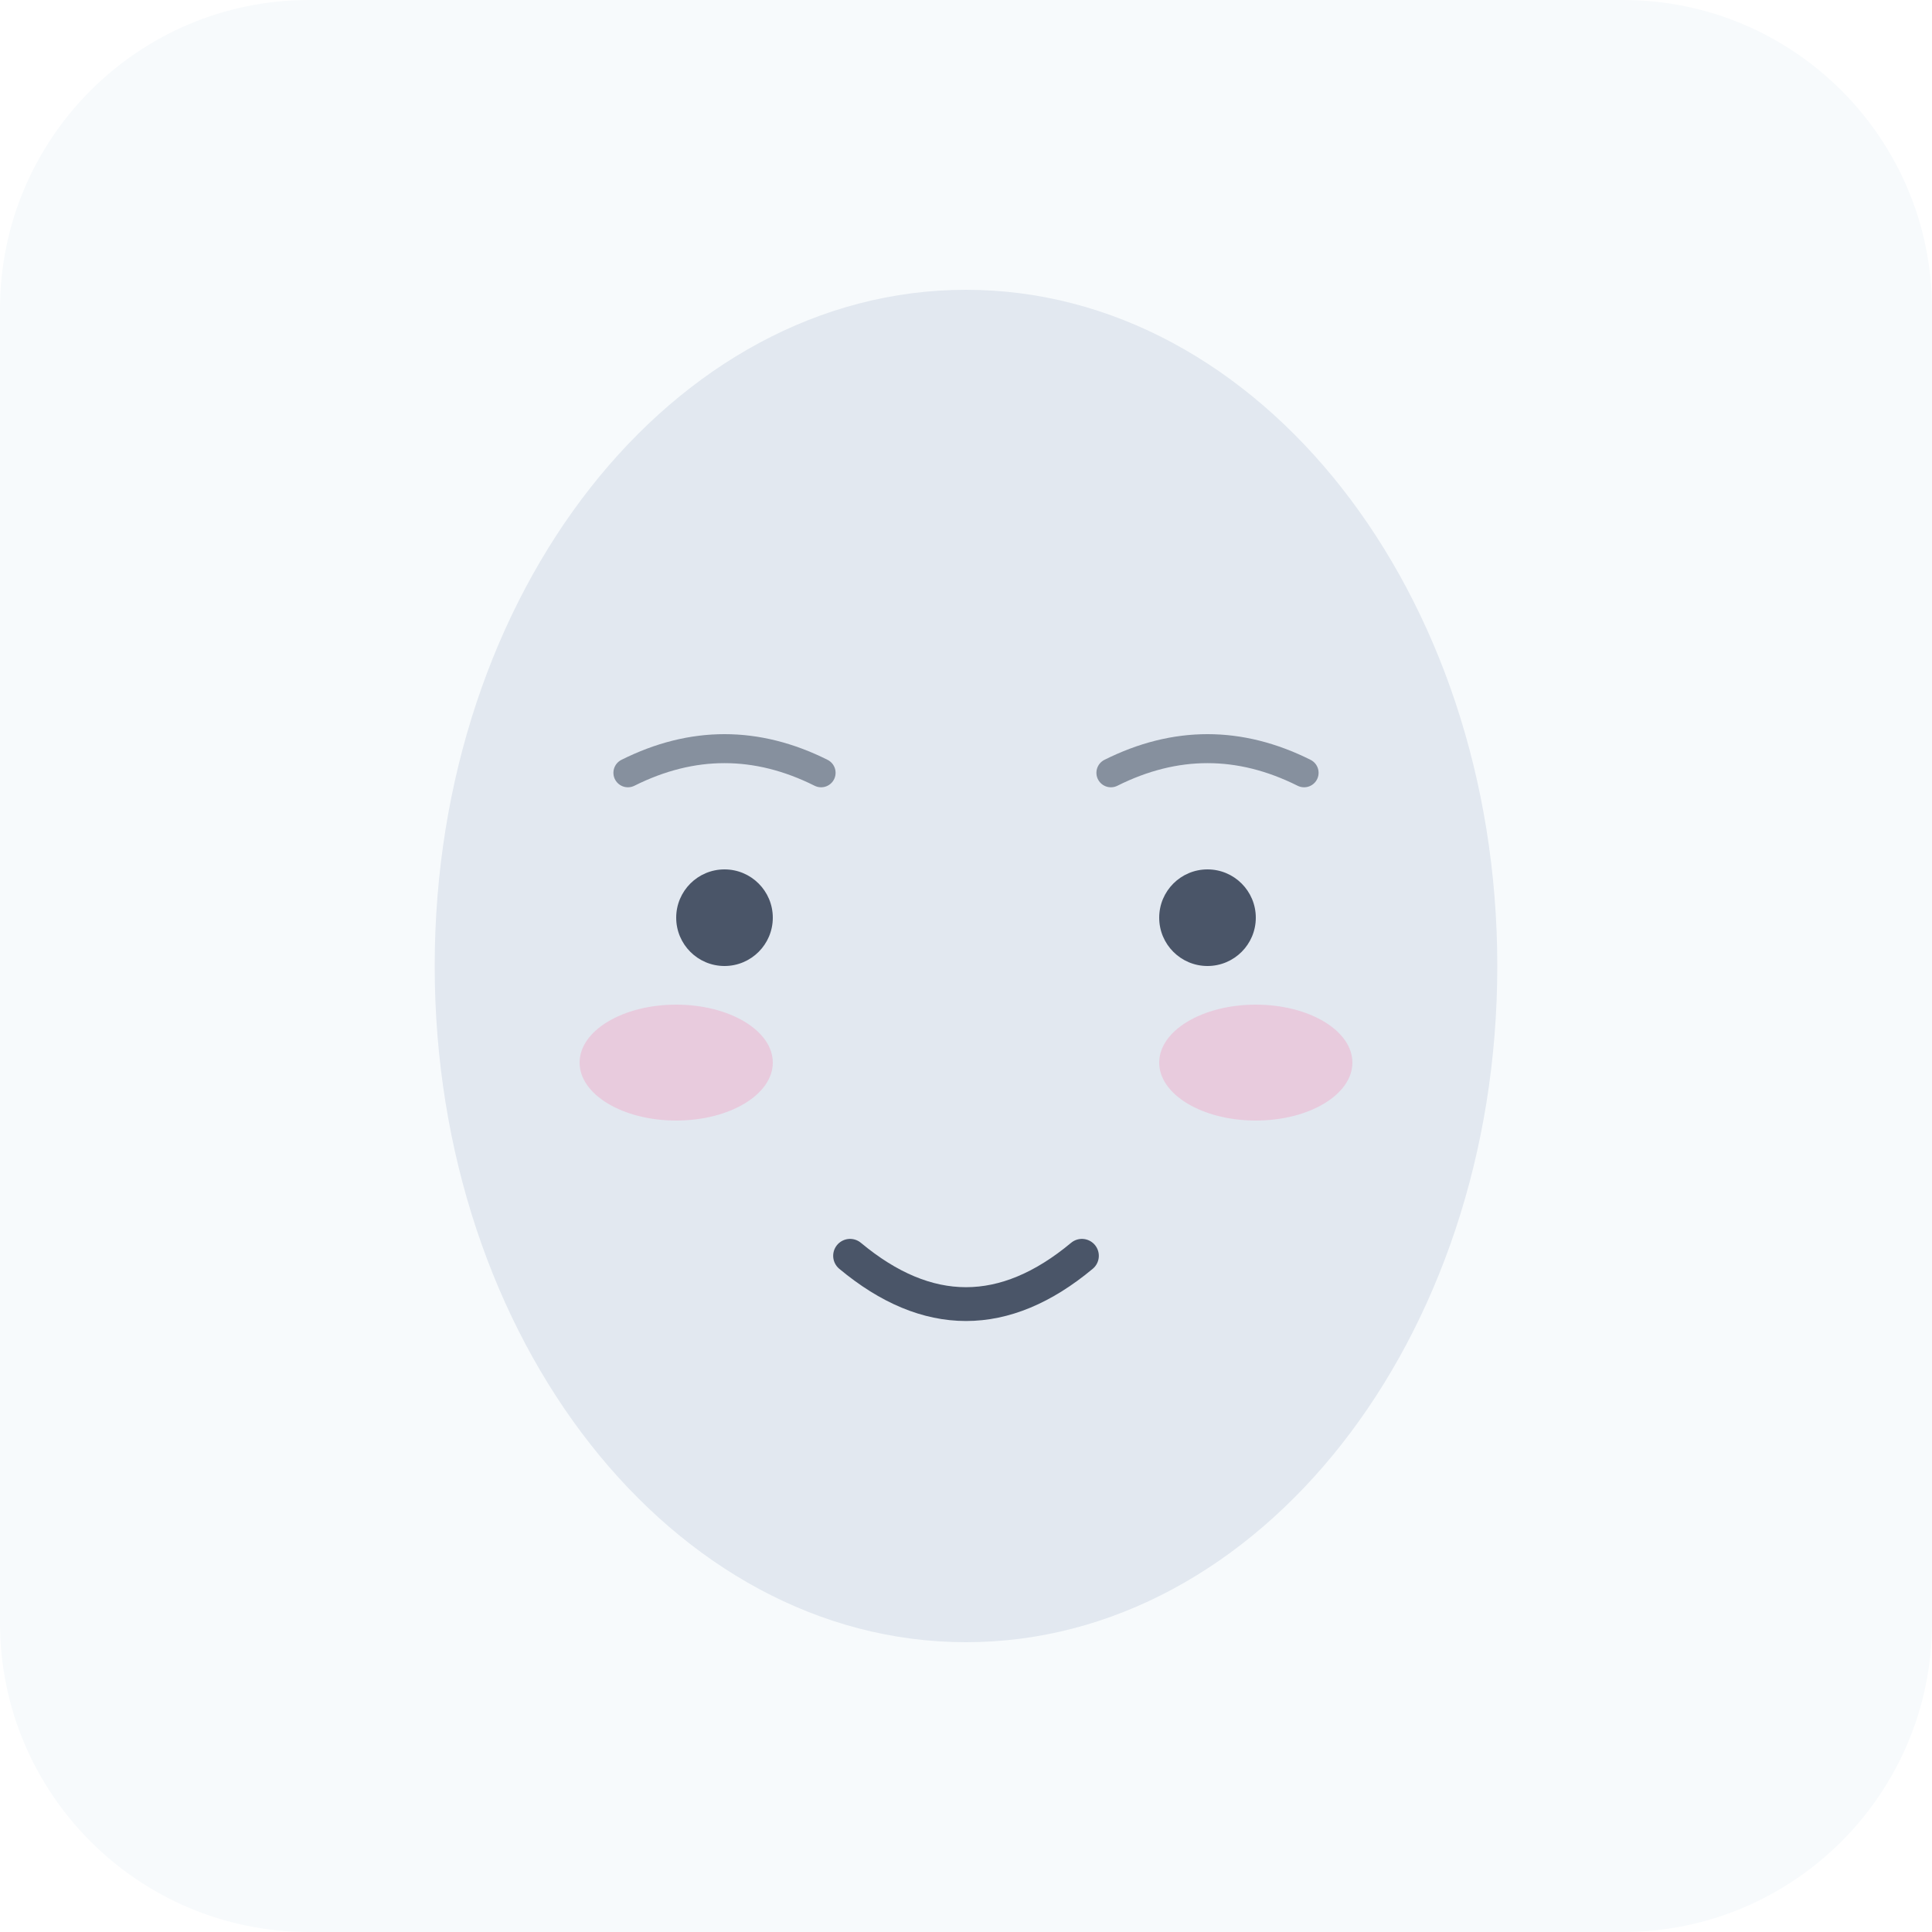
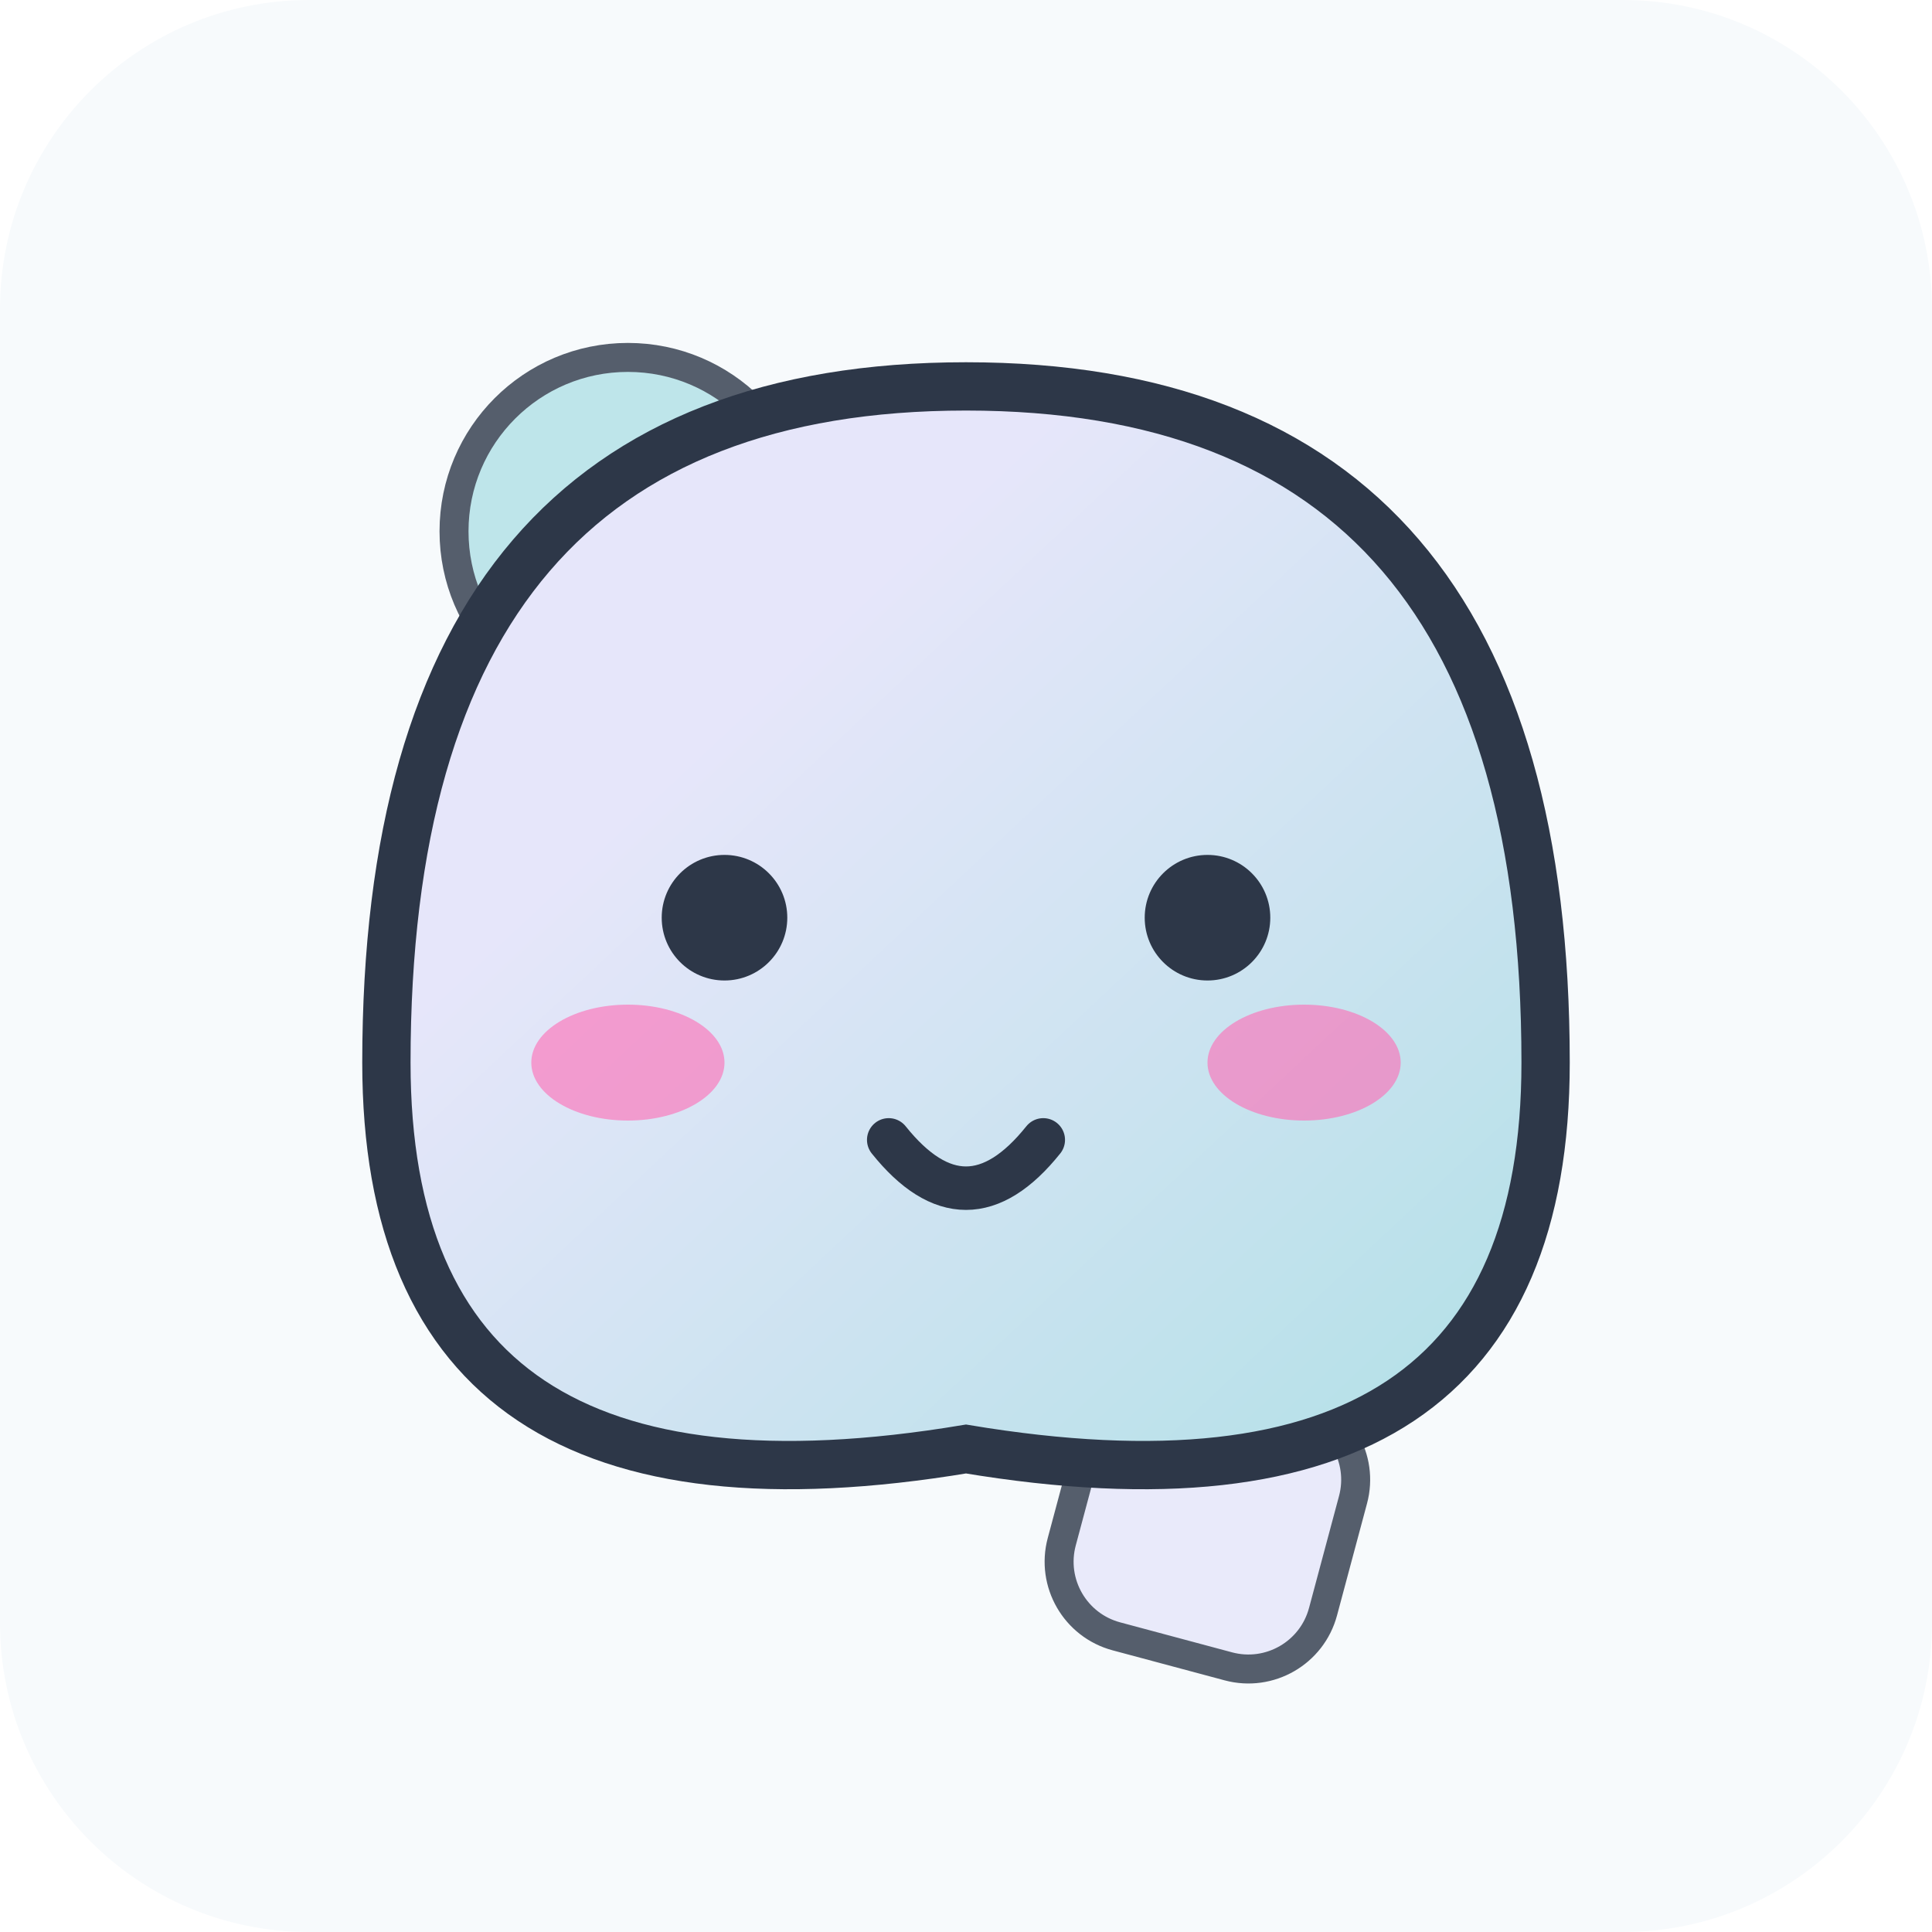
<svg xmlns="http://www.w3.org/2000/svg" width="200" height="200" viewBox="0 0 200 200">
+   <defs>
+     <linearGradient id="grad" x1="0%" y1="0%" x2="100%" y2="100%">
+       <stop offset="30%" stop-color="#E6E6FA" />
+       <stop offset="100%" stop-color="#B0E0E6" />
+     </linearGradient>
+   </defs>
  <rect width="200" height="200" fill="#F7FAFC" rx="32" />
-   <ellipse cx="100" cy="100" rx="55" ry="70" fill="#E2E8F0" />
-   <ellipse cx="70" cy="110" rx="10" ry="6" fill="#F687B3" opacity="0.3" />
-   <ellipse cx="130" cy="110" rx="10" ry="6" fill="#F687B3" opacity="0.3" />
-   <circle cx="75" cy="95" r="5" fill="#4A5568" />
-   <circle cx="125" cy="95" r="5" fill="#4A5568" />
-   <path d="M 65 80 Q 75 75 85 80" fill="none" stroke="#4A5568" stroke-width="3" stroke-linecap="round" opacity="0.6" />
-   <path d="M 115 80 Q 125 75 135 80" fill="none" stroke="#4A5568" stroke-width="3" stroke-linecap="round" opacity="0.6" />
-   <path d="M 88 130 Q 100 140 112 130" fill="none" stroke="#4A5568" stroke-width="3.5" stroke-linecap="round" />
+   <g transform="translate(100, 100)">
+     <circle cx="-35" cy="-45" r="18" fill="#B0E0E6" opacity="0.8" stroke="#2D3748" stroke-width="3" />
+     <rect x="25" y="35" width="28" height="28" fill="#E6E6FA" opacity="0.8" stroke="#2D3748" stroke-width="3" rx="8" transform="rotate(15)" />
+     <path d="M 0 -60 Q 60 -60 60 10 Q 60 60 0 50 Q -60 60 -60 10 Q -60 -60 0 -60" fill="url(#grad)" stroke="#2D3748" stroke-width="5" />
+     <ellipse cx="-35" cy="10" rx="10" ry="6" fill="#FF69B4" opacity="0.6" />
+     <ellipse cx="35" cy="10" rx="10" ry="6" fill="#FF69B4" opacity="0.6" />
+     <circle cx="-25" cy="-5" r="6.5" fill="#2D3748" />
+     <circle cx="25" cy="-5" r="6.5" fill="#2D3748" />
+     <path d="M -8 18 Q 0 28 8 18" fill="none" stroke="#2D3748" stroke-width="4.5" stroke-linecap="round" />
+   </g>
</svg>
